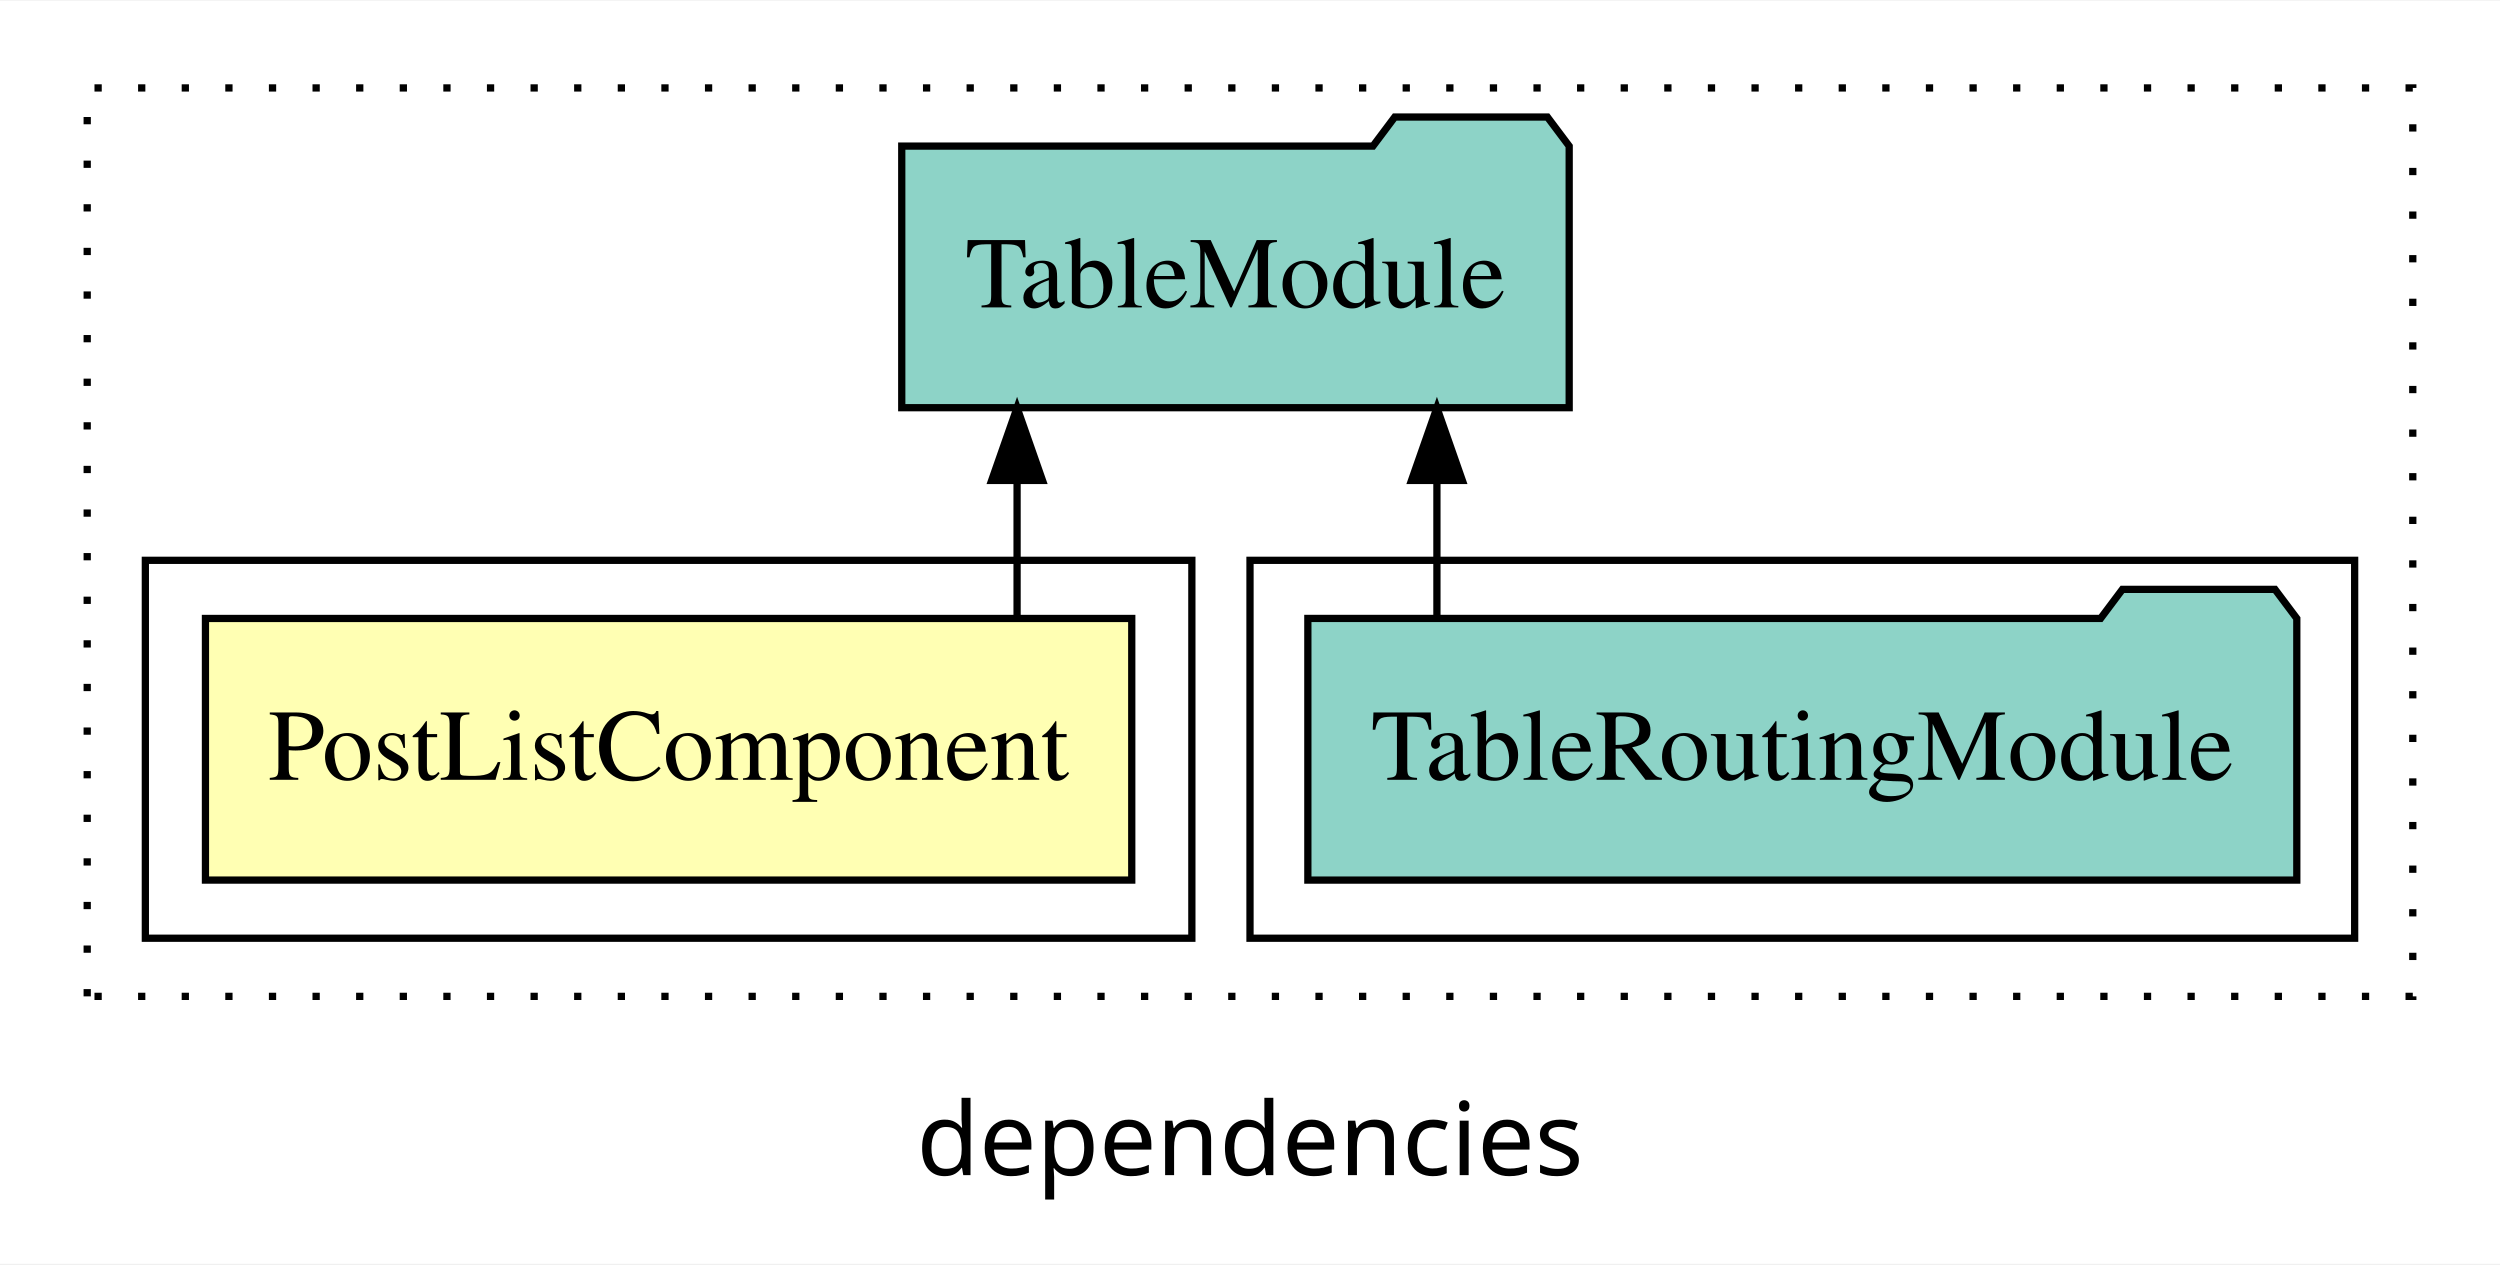
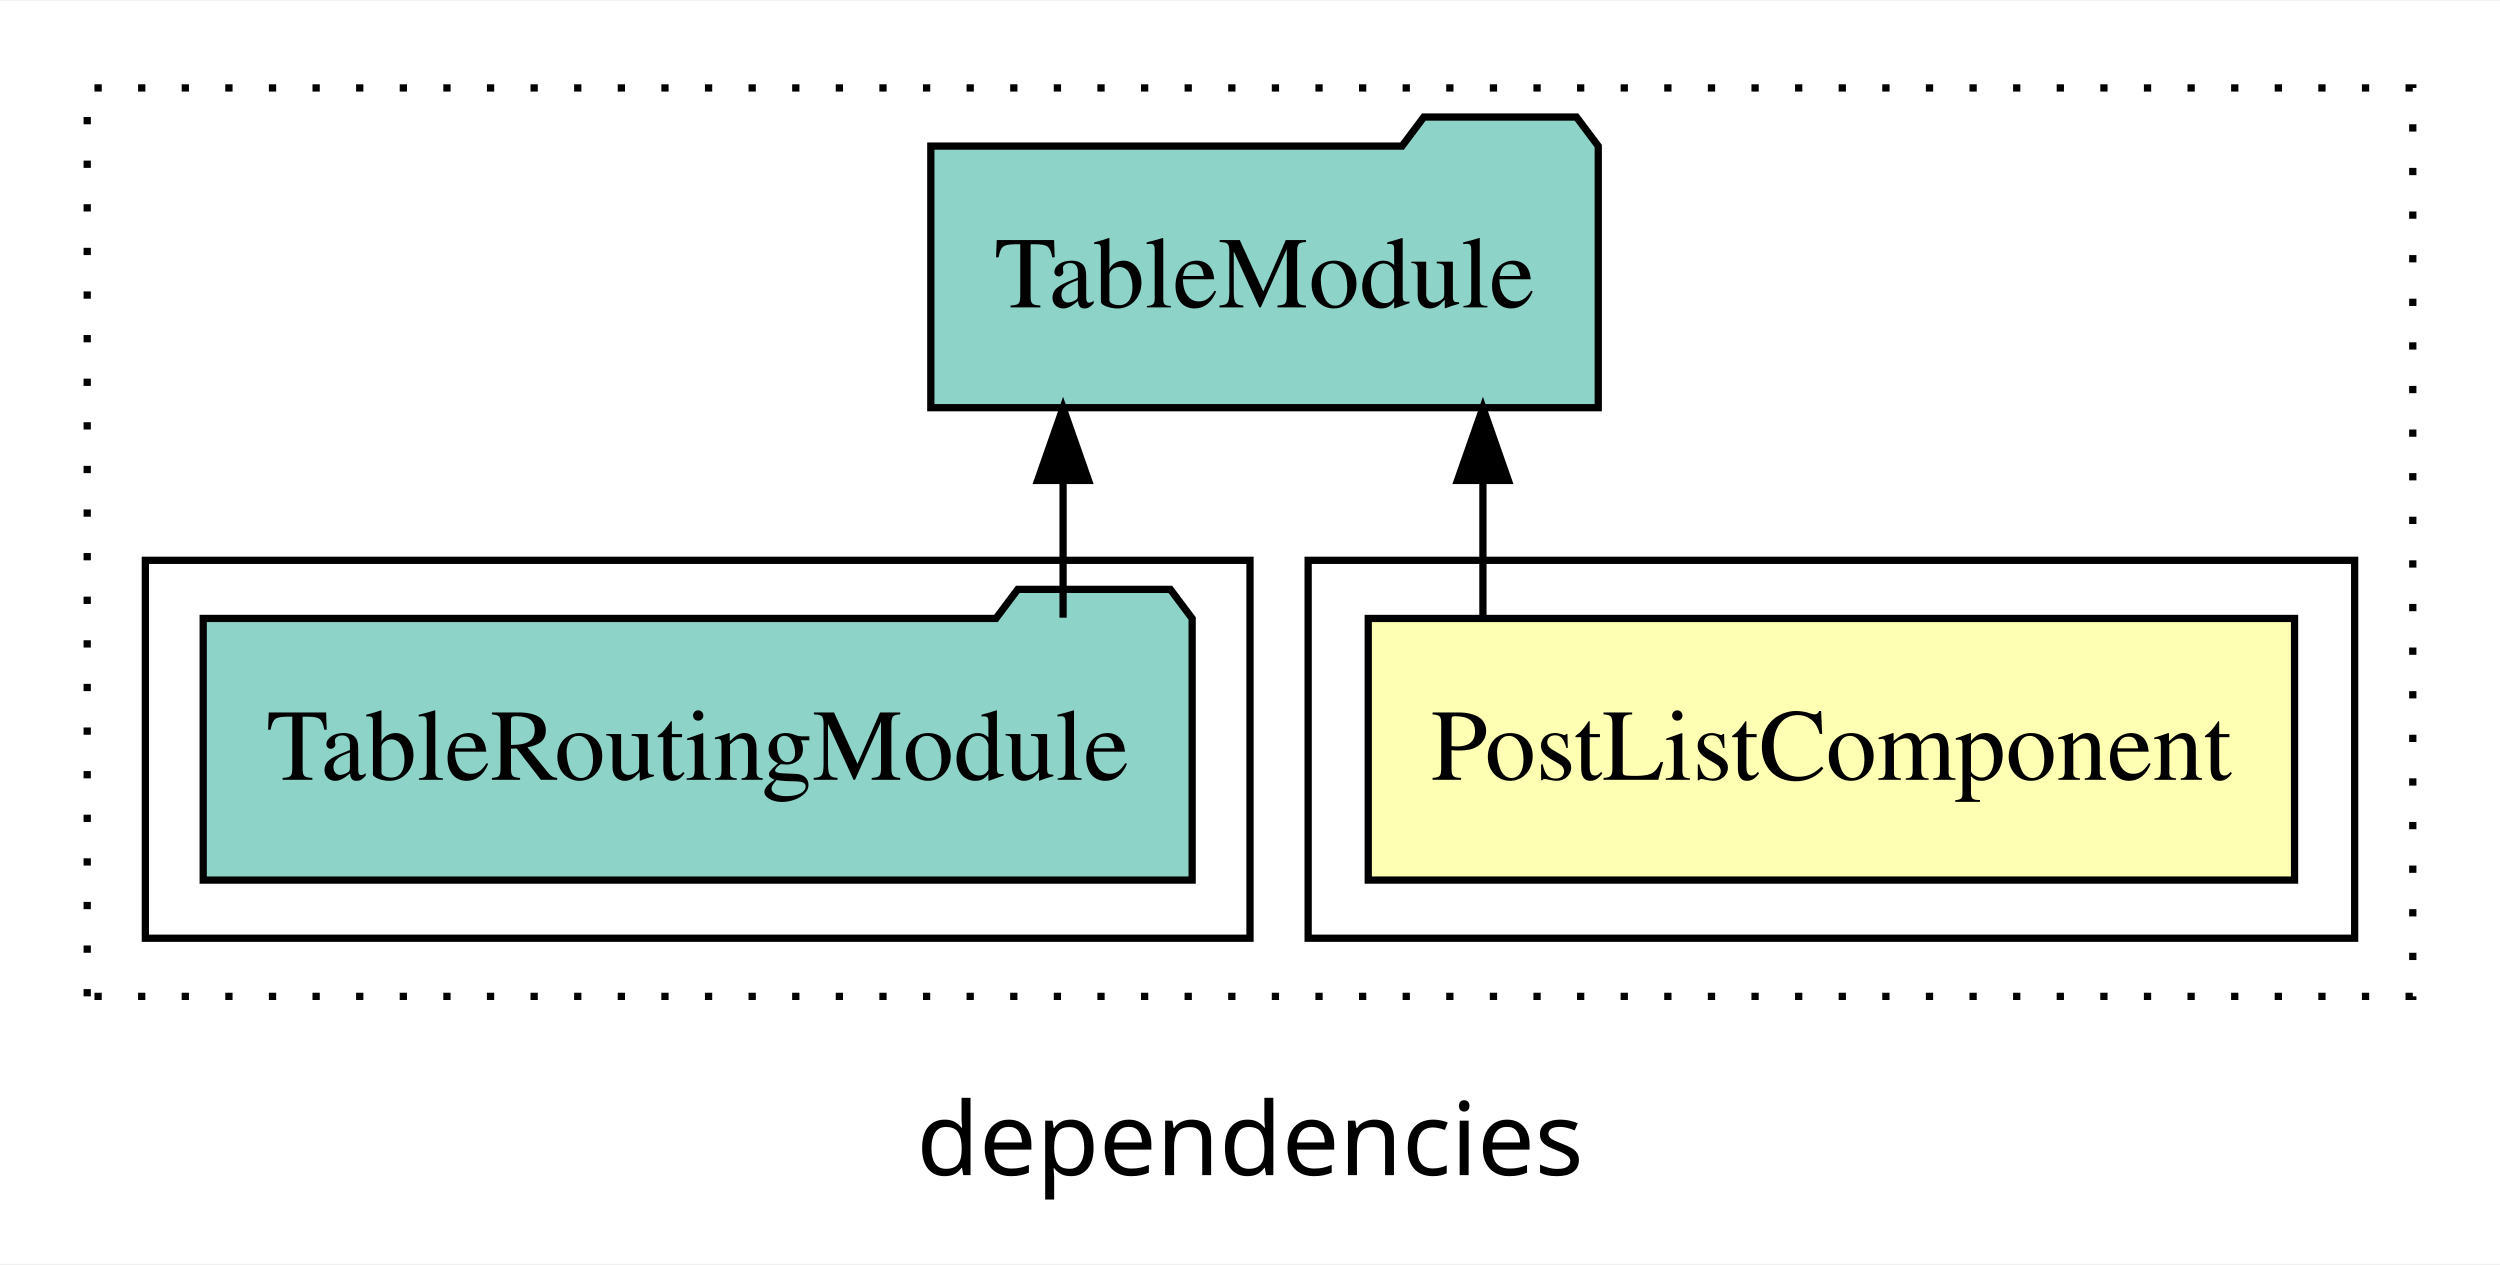
<svg xmlns="http://www.w3.org/2000/svg" width="344pt" height="174pt" viewBox="0.00 0.00 344.00 173.80">
  <g id="graph0" class="graph" transform="scale(1 1) rotate(0) translate(4 169.8)">
    <polygon fill="white" stroke="transparent" points="-4,4 -4,-169.8 340,-169.8 340,4 -4,4" />
    <text text-anchor="middle" x="168" y="-8.2" font-family="sans-serif" font-size="14.00">dependencies</text>
    <g id="clust1" class="cluster">
      <polygon fill="none" stroke="black" stroke-dasharray="1,5" points="8,-32.8 8,-157.8 328,-157.8 328,-32.8 8,-32.8" />
    </g>
+     <g id="clust2" class="cluster">
+       <polygon fill="none" stroke="black" points="176,-40.8 176,-92.8 320,-92.8 320,-40.8 176,-40.8" />
+     </g>
    <g id="clust4" class="cluster">
-       <polygon fill="none" stroke="black" points="168,-40.8 168,-92.8 320,-92.8 320,-40.8 168,-40.8" />
-     </g>
-     <g id="clust2" class="cluster">
-       <polygon fill="none" stroke="black" points="16,-40.8 16,-92.8 160,-92.8 160,-40.8 16,-40.8" />
+       <polygon fill="none" stroke="black" points="16,-40.8 16,-92.8 168,-92.8 168,-40.8 16,-40.8" />
    </g>
    <g id="node1" class="node">
-       <polygon fill="#ffffb3" stroke="black" points="151.73,-84.8 24.27,-84.8 24.27,-48.8 151.73,-48.8 151.73,-84.8" />
-       <text text-anchor="middle" x="88" y="-62.6" font-family="Times,serif" font-size="14.00">PostListComponent</text>
+       <polygon fill="#ffffb3" stroke="black" points="311.73,-84.8 184.27,-84.8 184.27,-48.8 311.73,-48.8 311.73,-84.8" />
+       <text text-anchor="middle" x="248" y="-62.6" font-family="Times,serif" font-size="14.00">PostListComponent</text>
    </g>
    <g id="node2" class="node">
-       <polygon fill="#8dd3c7" stroke="black" points="211.92,-149.8 208.92,-153.8 187.92,-153.8 184.92,-149.8 120.08,-149.8 120.08,-113.8 211.92,-113.8 211.92,-149.8" />
-       <text text-anchor="middle" x="166" y="-127.6" font-family="Times,serif" font-size="14.00">TableModule</text>
+       <polygon fill="#8dd3c7" stroke="black" points="215.92,-149.8 212.92,-153.8 191.92,-153.8 188.92,-149.8 124.08,-149.8 124.08,-113.8 215.92,-113.8 215.92,-149.8" />
+       <text text-anchor="middle" x="170" y="-127.6" font-family="Times,serif" font-size="14.00">TableModule</text>
    </g>
    <g id="edge1" class="edge">
-       <path fill="none" stroke="black" d="M135.95,-84.91C135.95,-84.91 135.95,-103.79 135.95,-103.79" />
-       <polygon fill="black" stroke="black" points="132.45,-103.79 135.95,-113.79 139.45,-103.79 132.45,-103.79" />
+       <path fill="none" stroke="black" d="M200.05,-84.91C200.05,-84.91 200.05,-103.79 200.05,-103.79" />
+       <polygon fill="black" stroke="black" points="196.55,-103.79 200.05,-113.79 203.55,-103.79 196.55,-103.79" />
    </g>
    <g id="node3" class="node">
-       <polygon fill="#8dd3c7" stroke="black" points="312.04,-84.8 309.04,-88.8 288.04,-88.8 285.04,-84.8 175.96,-84.8 175.96,-48.8 312.04,-48.8 312.04,-84.8" />
-       <text text-anchor="middle" x="244" y="-62.6" font-family="Times,serif" font-size="14.00">TableRoutingModule</text>
+       <polygon fill="#8dd3c7" stroke="black" points="160.04,-84.8 157.04,-88.8 136.04,-88.8 133.04,-84.8 23.96,-84.8 23.96,-48.8 160.04,-48.8 160.04,-84.8" />
+       <text text-anchor="middle" x="92" y="-62.6" font-family="Times,serif" font-size="14.00">TableRoutingModule</text>
    </g>
    <g id="edge2" class="edge">
-       <path fill="none" stroke="black" d="M193.72,-84.91C193.72,-84.91 193.72,-103.79 193.72,-103.79" />
-       <polygon fill="black" stroke="black" points="190.22,-103.79 193.72,-113.79 197.22,-103.79 190.22,-103.79" />
+       <path fill="none" stroke="black" d="M142.28,-84.91C142.28,-84.91 142.28,-103.79 142.28,-103.79" />
+       <polygon fill="black" stroke="black" points="138.78,-103.79 142.28,-113.79 145.78,-103.79 138.78,-103.79" />
    </g>
  </g>
</svg>
